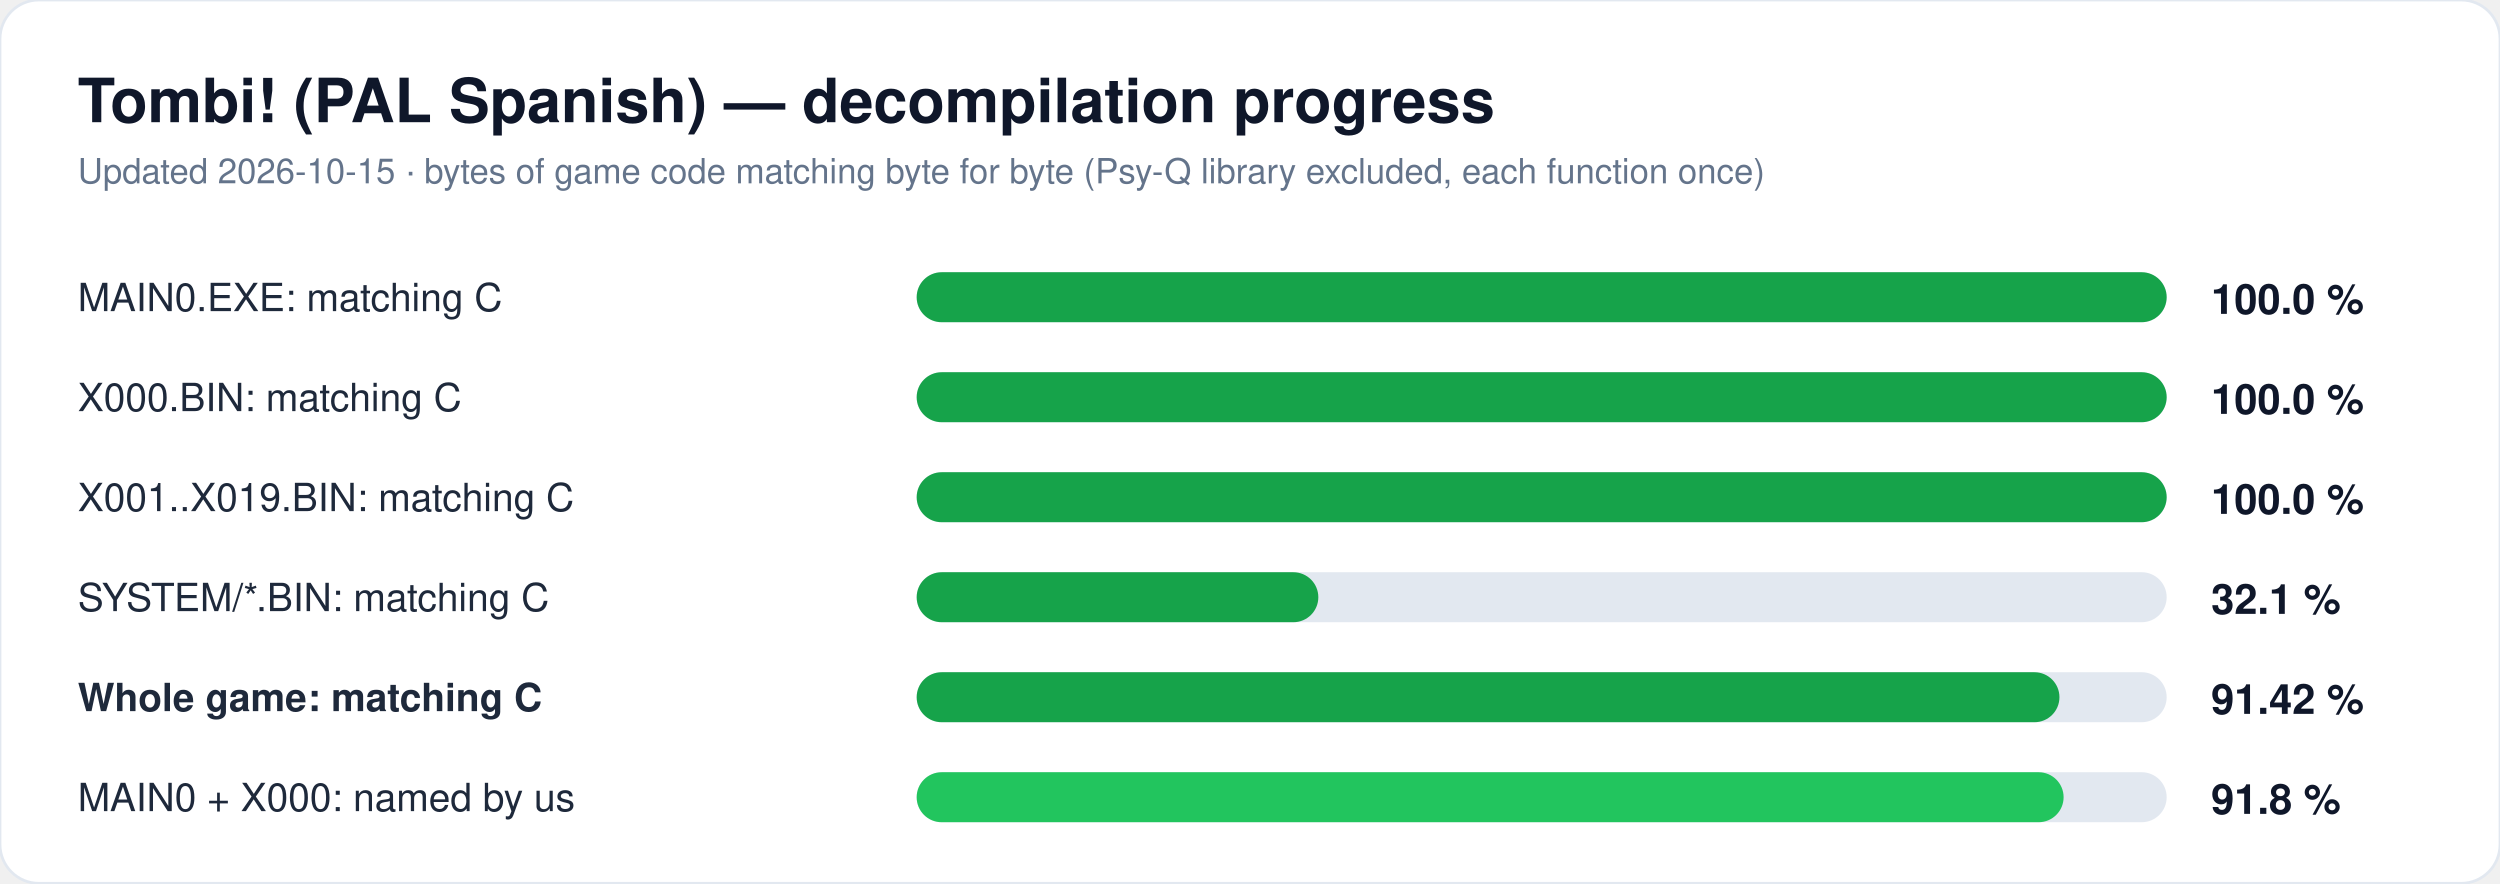
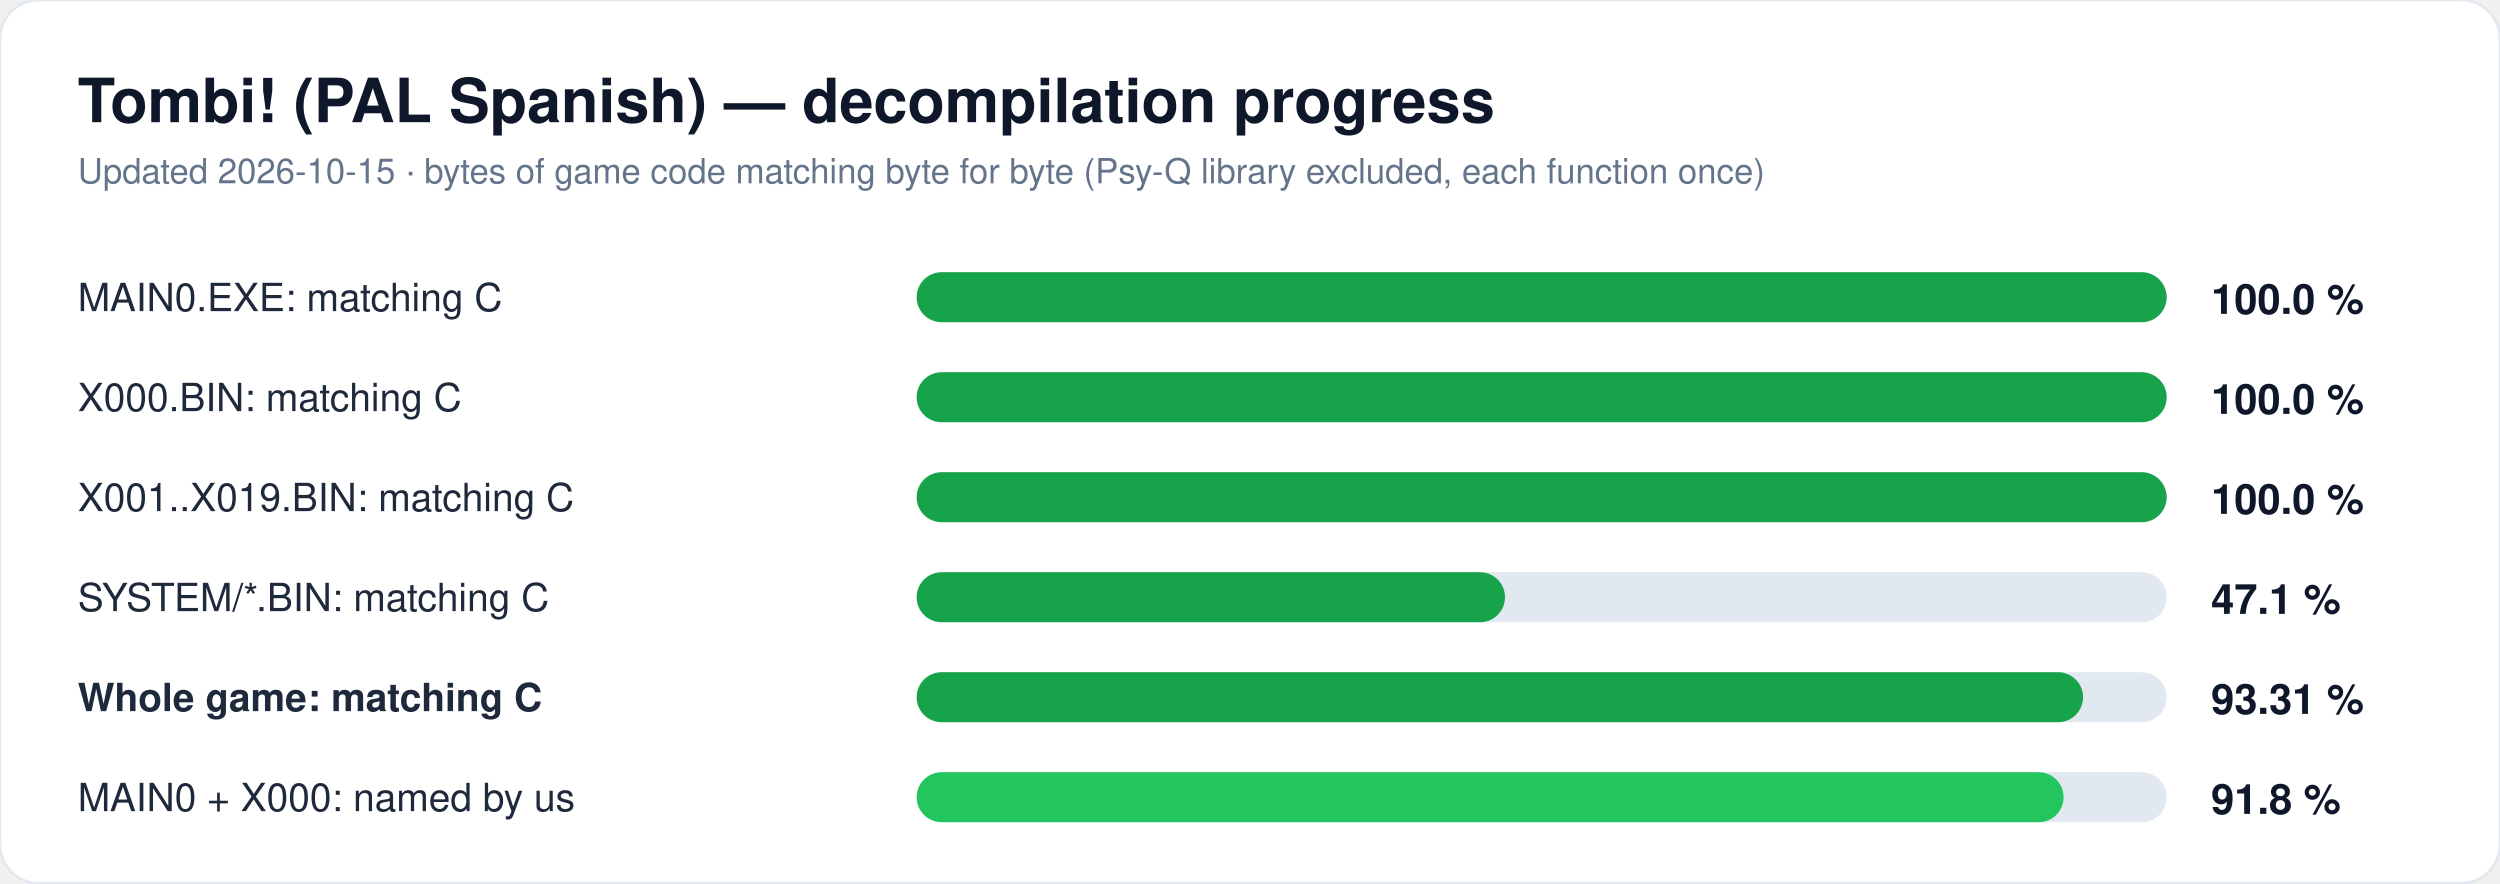
<svg xmlns="http://www.w3.org/2000/svg" width="900" height="318" viewBox="0 0 900 318" role="img" aria-label="Decompilation progress">
  <rect width="900" height="318" rx="14" fill="#ffffff" stroke="#e2e8f0" />
  <text x="28" y="44" font-family="Segoe UI,Helvetica,Arial,sans-serif" font-size="22" font-weight="700" fill="#0f172a">Tombi! (PAL Spanish) — decompilation progress</text>
  <text x="28" y="66" font-family="Segoe UI,Helvetica,Arial,sans-serif" font-size="12.5" fill="#64748b">Updated 2026-10-15 · bytes of game code matching byte for byte (Psy-Q library excluded, each function once)</text>
  <text x="28" y="112" font-family="Segoe UI,Helvetica,Arial,sans-serif" font-size="14" fill="#1e293b">MAIN0.EXE: matching C</text>
  <rect x="330" y="98" width="450" height="18" rx="9" fill="#e2e8f0" />
  <rect x="330" y="98" width="450.0" height="18" rx="9" fill="#16a34a" />
  <text x="796" y="113" font-family="Segoe UI,Helvetica,Arial,sans-serif" font-size="15" font-weight="700" fill="#0f172a">100.0 %</text>
  <text x="28" y="148" font-family="Segoe UI,Helvetica,Arial,sans-serif" font-size="14" fill="#1e293b">X000.BIN: matching C</text>
  <rect x="330" y="134" width="450" height="18" rx="9" fill="#e2e8f0" />
  <rect x="330" y="134" width="450.0" height="18" rx="9" fill="#16a34a" />
  <text x="796" y="149" font-family="Segoe UI,Helvetica,Arial,sans-serif" font-size="15" font-weight="700" fill="#0f172a">100.0 %</text>
  <text x="28" y="184" font-family="Segoe UI,Helvetica,Arial,sans-serif" font-size="14" fill="#1e293b">X001..X019.BIN: matching C</text>
  <rect x="330" y="170" width="450" height="18" rx="9" fill="#e2e8f0" />
  <rect x="330" y="170" width="450.0" height="18" rx="9" fill="#16a34a" />
  <text x="796" y="185" font-family="Segoe UI,Helvetica,Arial,sans-serif" font-size="15" font-weight="700" fill="#0f172a">100.0 %</text>
  <text x="28" y="220" font-family="Segoe UI,Helvetica,Arial,sans-serif" font-size="14" fill="#1e293b">SYSTEM/*.BIN: matching C</text>
  <rect x="330" y="206" width="450" height="18" rx="9" fill="#e2e8f0" />
-   <rect x="330" y="206" width="144.6" height="18" rx="9" fill="#16a34a" />
-   <text x="796" y="221" font-family="Segoe UI,Helvetica,Arial,sans-serif" font-size="15" font-weight="700" fill="#0f172a">32.1 %</text>
+   <rect x="330" y="206" width="211.8" height="18" rx="9" fill="#16a34a" />
+   <text x="796" y="221" font-family="Segoe UI,Helvetica,Arial,sans-serif" font-size="15" font-weight="700" fill="#0f172a">47.1 %</text>
  <text x="28" y="256" font-family="Segoe UI,Helvetica,Arial,sans-serif" font-size="14" font-weight="700" fill="#1e293b">Whole game: matching C</text>
  <rect x="330" y="242" width="450" height="18" rx="9" fill="#e2e8f0" />
-   <rect x="330" y="242" width="411.4" height="18" rx="9" fill="#16a34a" />
-   <text x="796" y="257" font-family="Segoe UI,Helvetica,Arial,sans-serif" font-size="15" font-weight="700" fill="#0f172a">91.42 %</text>
+   <rect x="330" y="242" width="419.9" height="18" rx="9" fill="#16a34a" />
+   <text x="796" y="257" font-family="Segoe UI,Helvetica,Arial,sans-serif" font-size="15" font-weight="700" fill="#0f172a">93.31 %</text>
  <text x="28" y="292" font-family="Segoe UI,Helvetica,Arial,sans-serif" font-size="14" fill="#1e293b">MAIN0 + X000: named by us</text>
  <rect x="330" y="278" width="450" height="18" rx="9" fill="#e2e8f0" />
  <rect x="330" y="278" width="412.9" height="18" rx="9" fill="#22c55e" />
  <text x="796" y="293" font-family="Segoe UI,Helvetica,Arial,sans-serif" font-size="15" font-weight="700" fill="#0f172a">91.8 %</text>
</svg>
